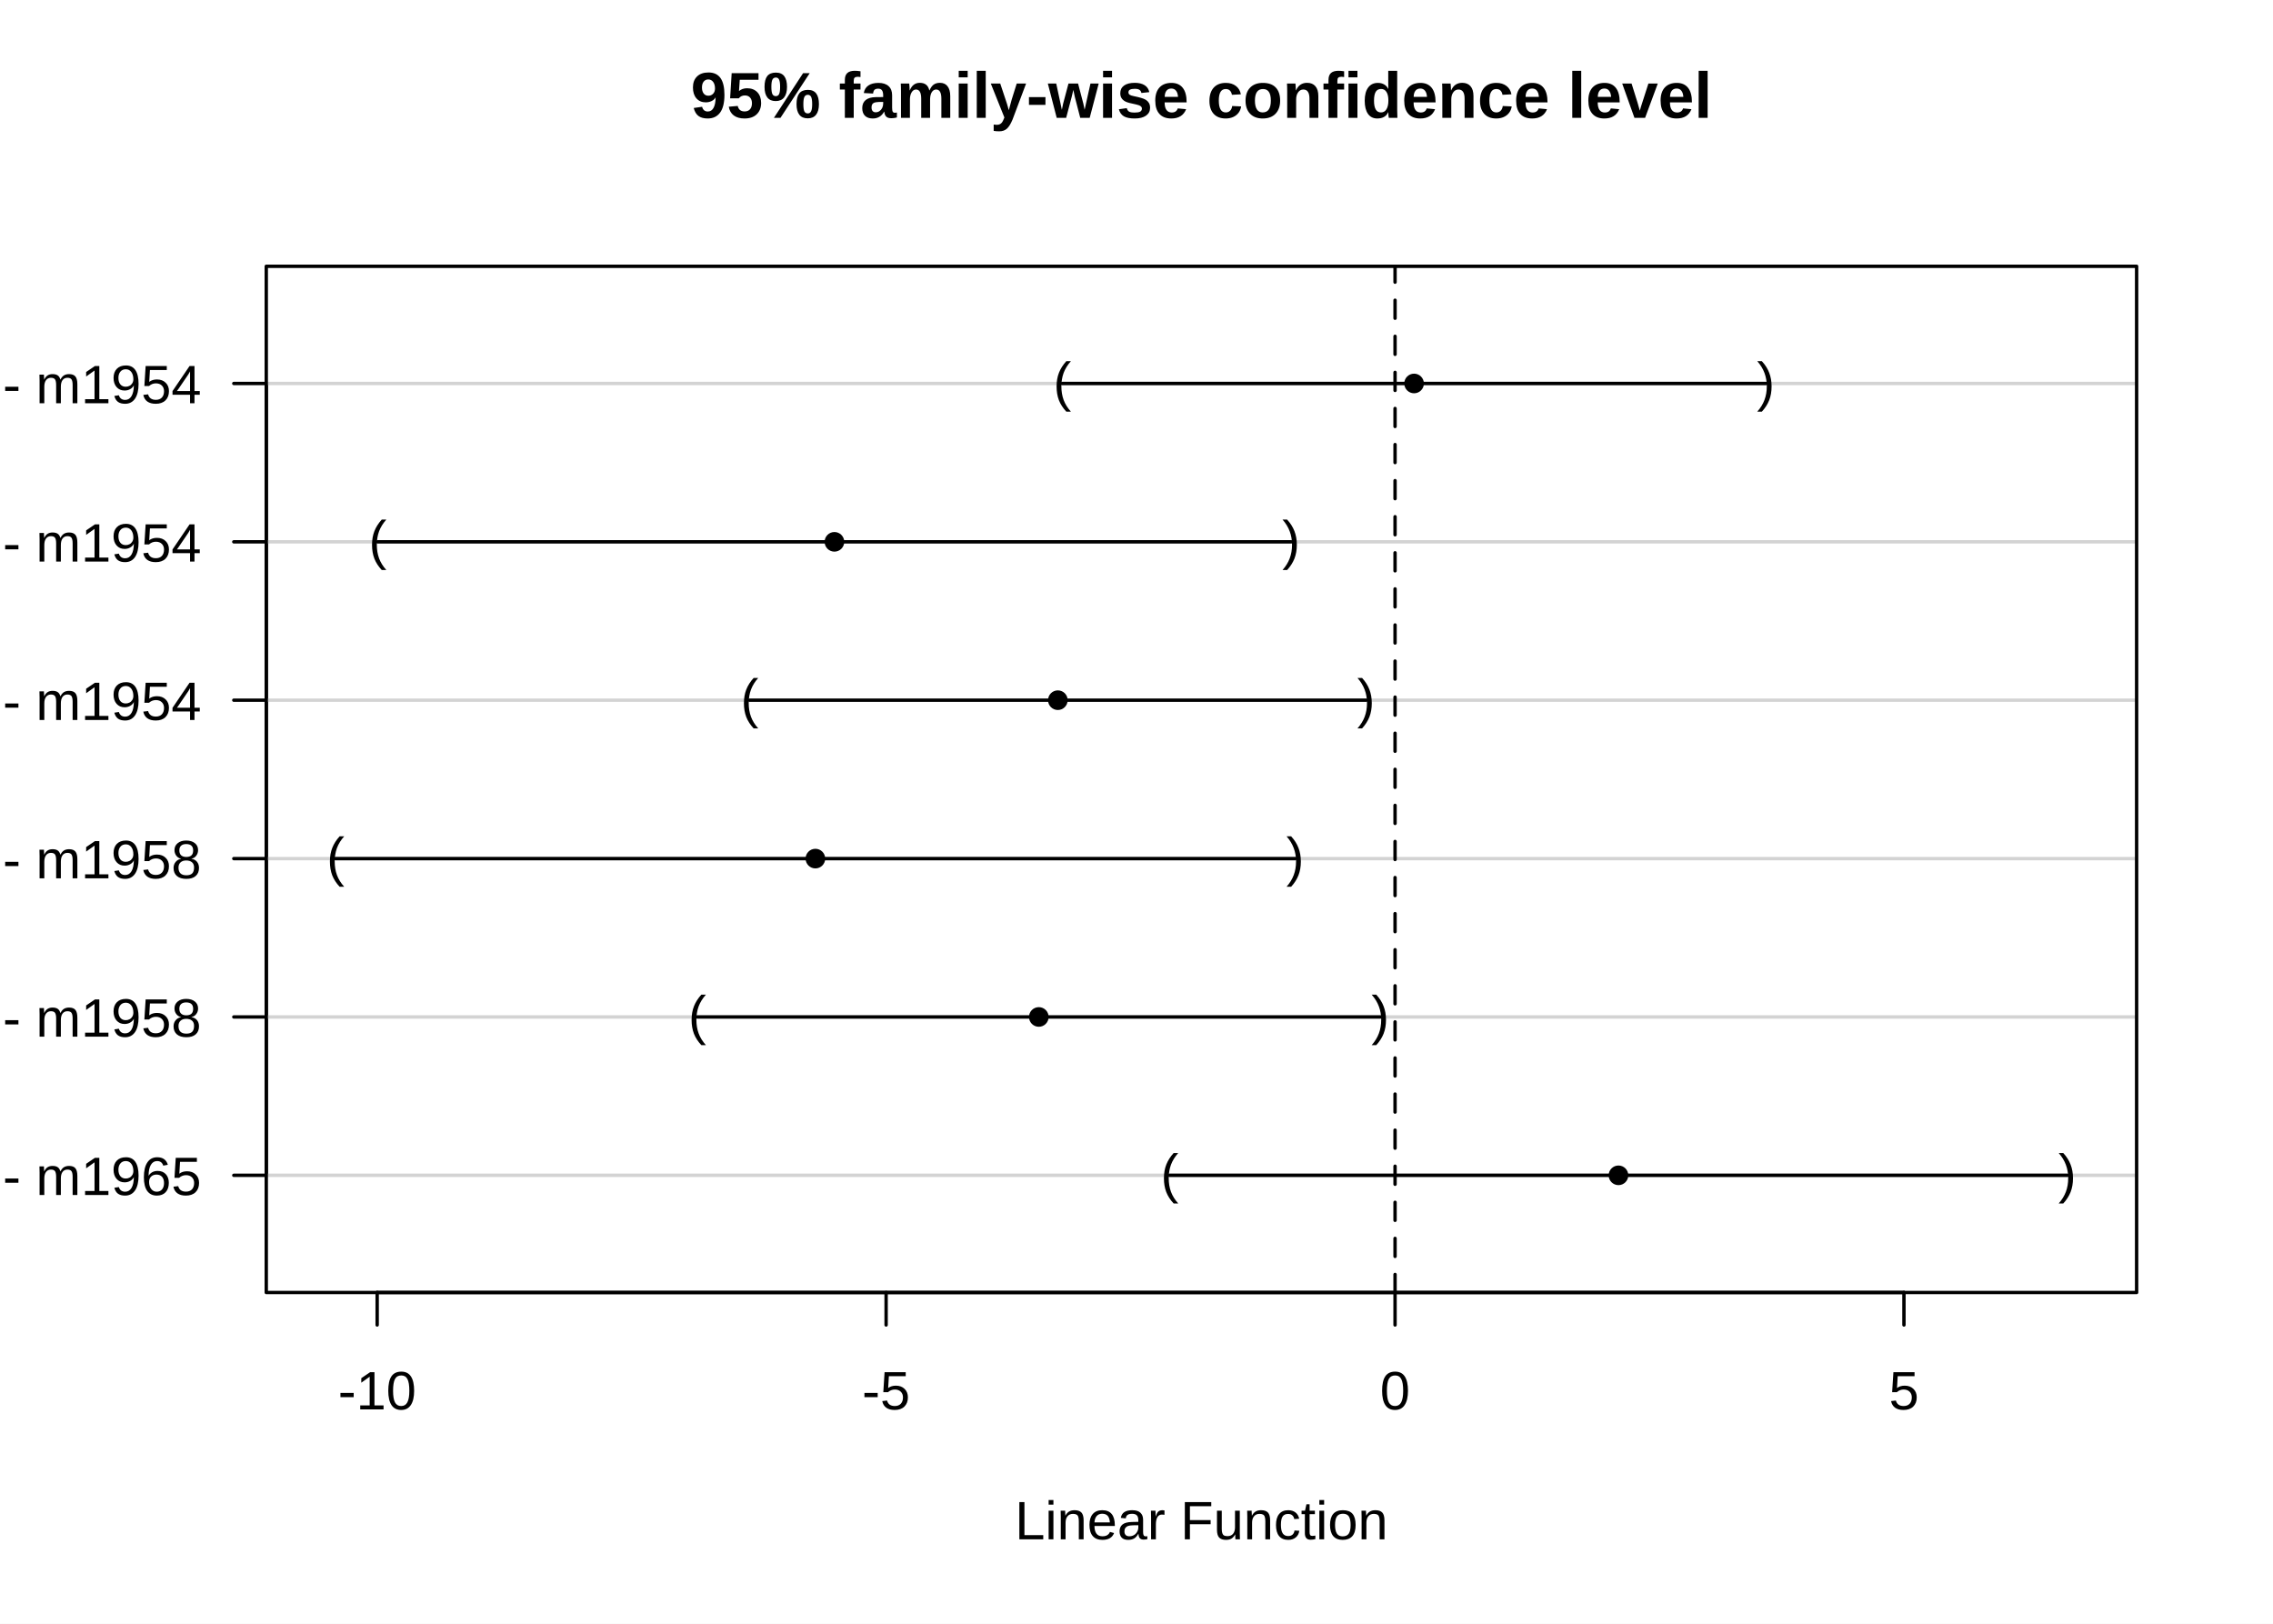
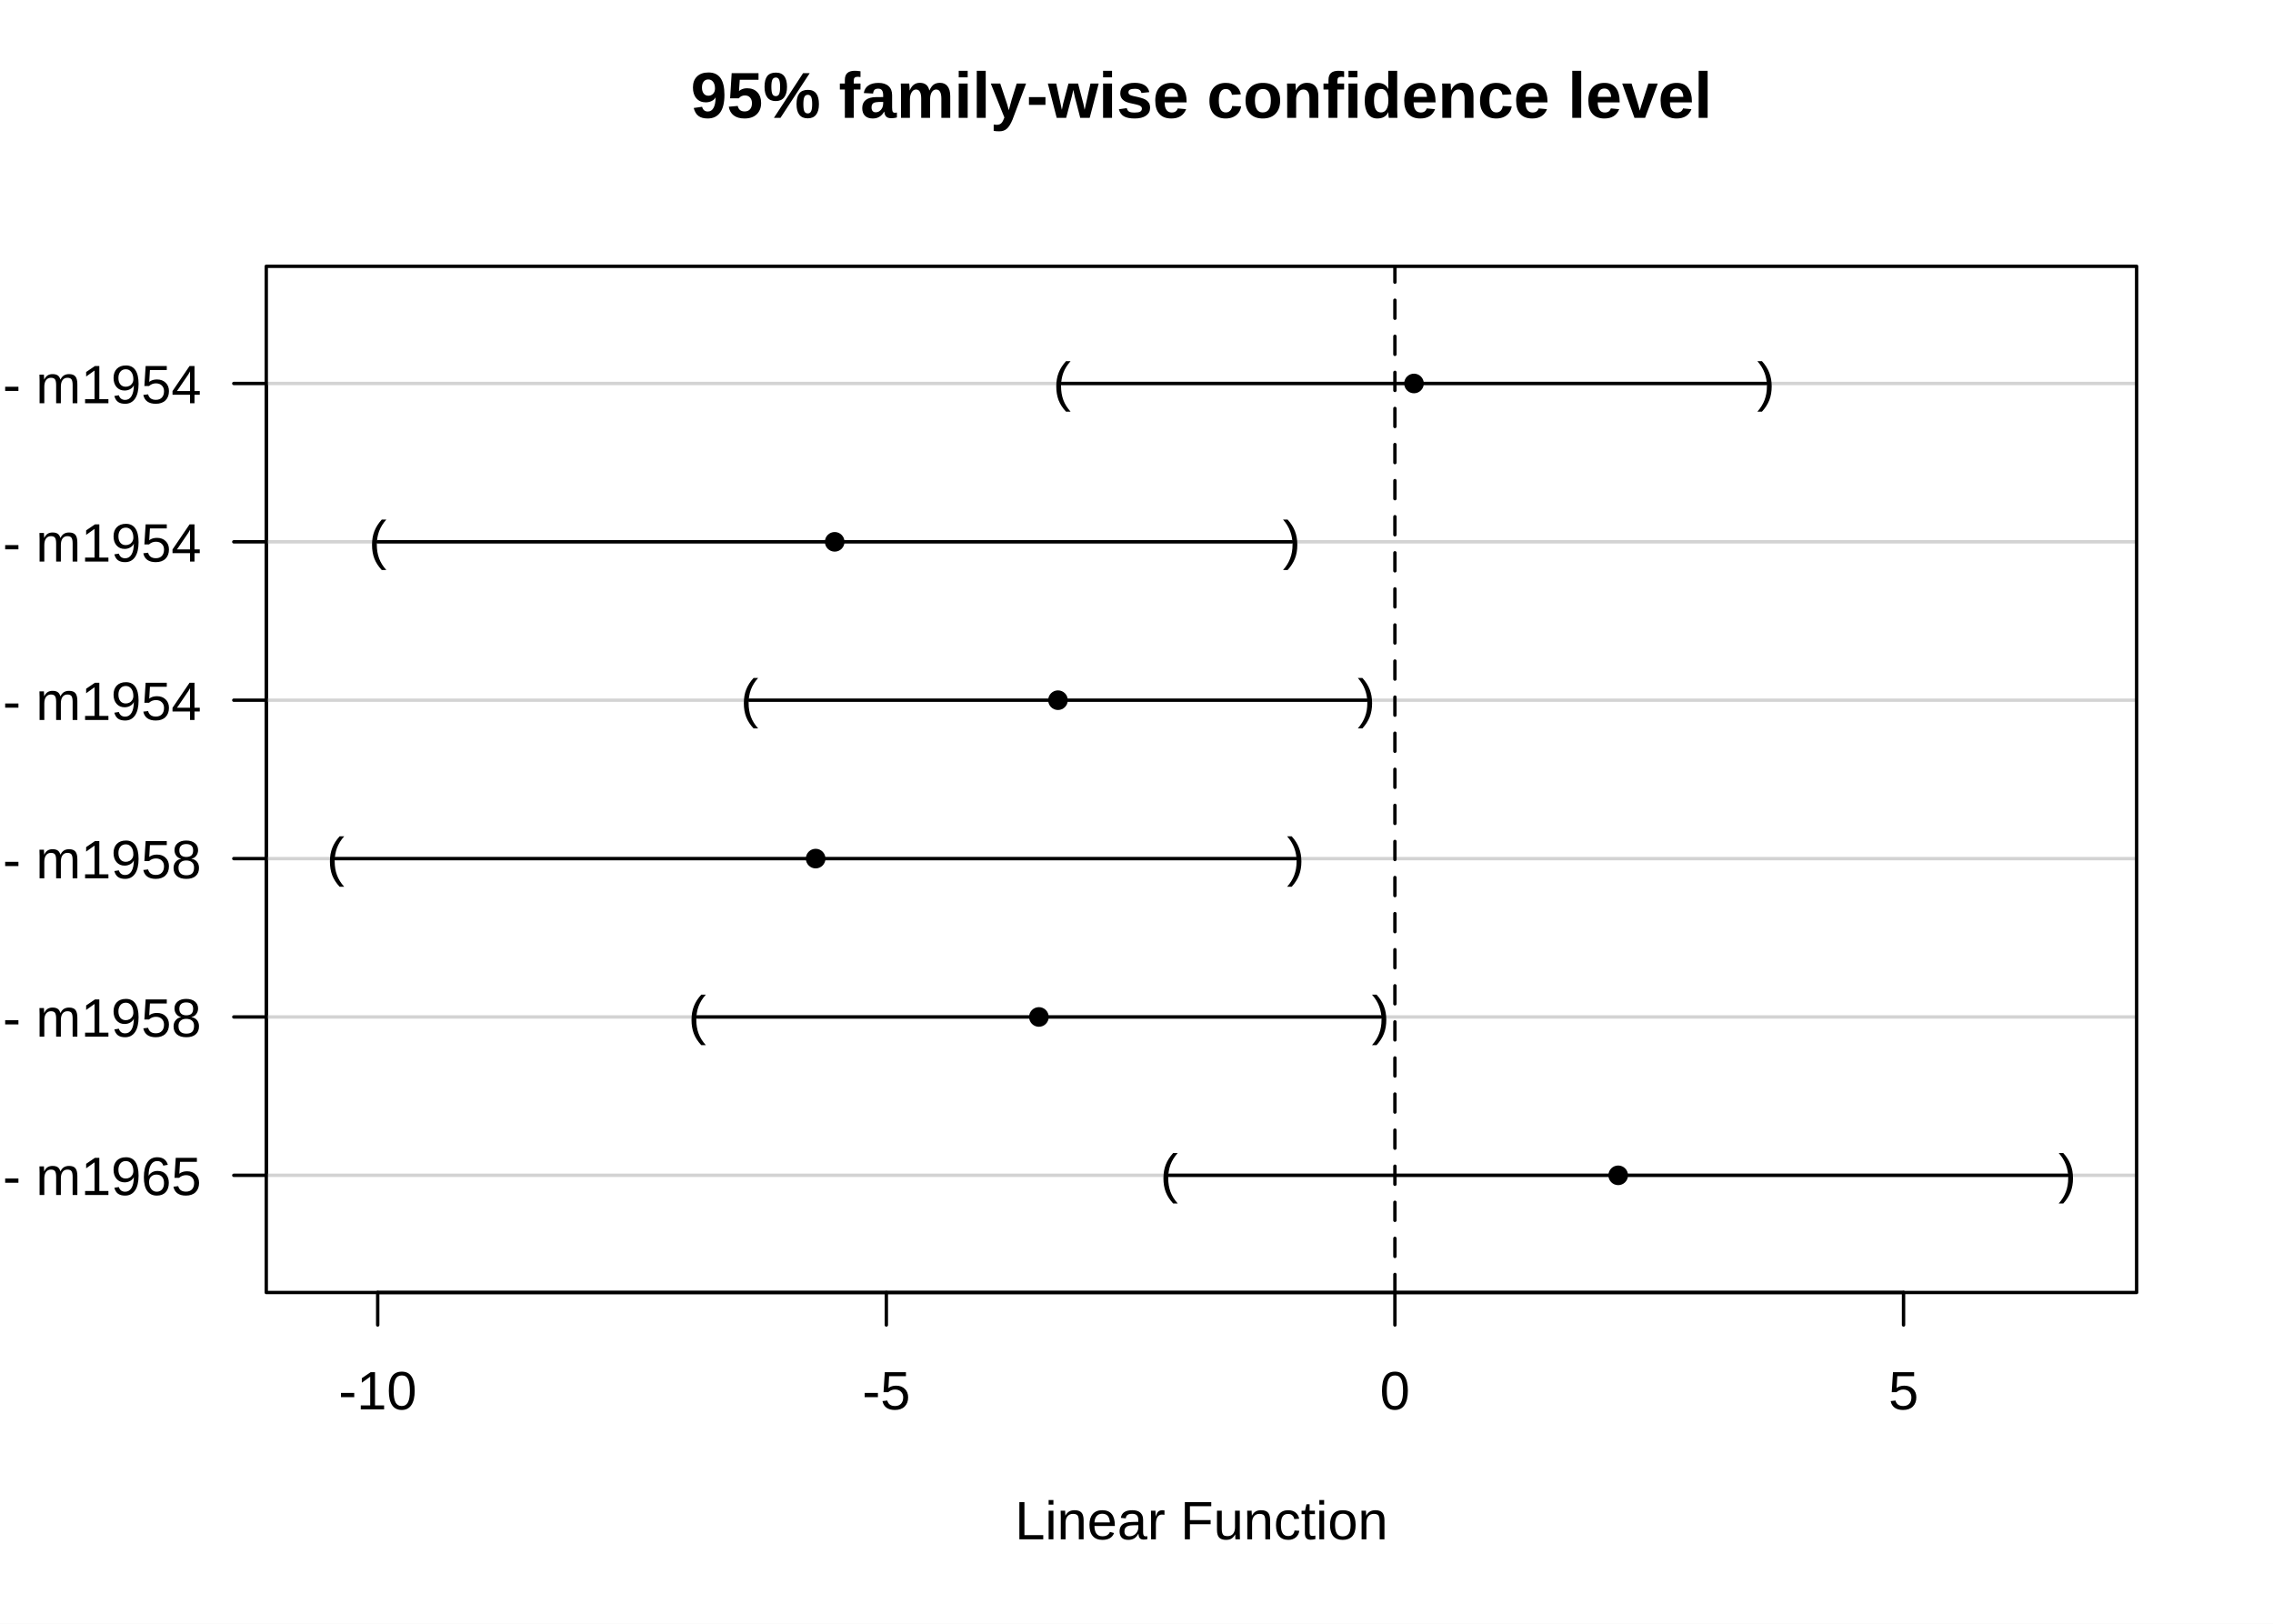
<svg xmlns="http://www.w3.org/2000/svg" class="svglite" width="504.00pt" height="360.00pt" viewBox="0 0 504.00 360.00">
  <defs>
    <style type="text/css">
    .svglite line, .svglite polyline, .svglite polygon, .svglite path, .svglite rect, .svglite circle {
      fill: none;
      stroke: #000000;
      stroke-linecap: round;
      stroke-linejoin: round;
      stroke-miterlimit: 10.00;
    }
  </style>
  </defs>
  <rect width="100%" height="100%" style="stroke: none; fill: #FFFFFF;" />
  <defs>
    <clipPath id="cpMC4wMHw1MDQuMDB8MC4wMHwzNjAuMDA=">
      <rect x="0.00" y="0.00" width="504.00" height="360.00" />
    </clipPath>
  </defs>
  <g clip-path="url(#cpMC4wMHw1MDQuMDB8MC4wMHwzNjAuMDA=)">
-     <line x1="83.63" y1="286.56" x2="422.17" y2="286.56" style="stroke-width: 0.75;" />
-     <line x1="83.63" y1="286.56" x2="83.63" y2="293.76" style="stroke-width: 0.75;" />
-     <line x1="196.48" y1="286.56" x2="196.48" y2="293.76" style="stroke-width: 0.75;" />
-     <line x1="309.33" y1="286.56" x2="309.33" y2="293.76" style="stroke-width: 0.75;" />
-     <line x1="422.17" y1="286.56" x2="422.17" y2="293.76" style="stroke-width: 0.75;" />
-     <text x="83.63" y="312.48" text-anchor="middle" style="font-size: 12.00px; font-family: Liberation Sans;" textLength="19.61px" lengthAdjust="spacingAndGlyphs">-10</text>
-     <text x="196.48" y="312.48" text-anchor="middle" style="font-size: 12.00px; font-family: Liberation Sans;" textLength="11.97px" lengthAdjust="spacingAndGlyphs">-5</text>
-     <text x="309.33" y="312.48" text-anchor="middle" style="font-size: 12.00px; font-family: Liberation Sans;" textLength="7.64px" lengthAdjust="spacingAndGlyphs">0</text>
-     <text x="422.17" y="312.48" text-anchor="middle" style="font-size: 12.00px; font-family: Liberation Sans;" textLength="7.64px" lengthAdjust="spacingAndGlyphs">5</text>
+     <line x1="83.75" y1="286.56" x2="422.08" y2="286.56" style="stroke-width: 0.75;" />
+     <line x1="83.75" y1="286.56" x2="83.75" y2="293.76" style="stroke-width: 0.75;" />
+     <line x1="196.53" y1="286.56" x2="196.53" y2="293.76" style="stroke-width: 0.75;" />
+     <line x1="309.30" y1="286.56" x2="309.30" y2="293.76" style="stroke-width: 0.75;" />
+     <line x1="422.08" y1="286.56" x2="422.08" y2="293.76" style="stroke-width: 0.75;" />
+     <text x="83.75" y="312.48" text-anchor="middle" style="font-size: 12.00px; font-family: Liberation Sans;" textLength="19.61px" lengthAdjust="spacingAndGlyphs">-10</text>
+     <text x="196.53" y="312.48" text-anchor="middle" style="font-size: 12.00px; font-family: Liberation Sans;" textLength="11.97px" lengthAdjust="spacingAndGlyphs">-5</text>
+     <text x="309.30" y="312.48" text-anchor="middle" style="font-size: 12.00px; font-family: Liberation Sans;" textLength="7.64px" lengthAdjust="spacingAndGlyphs">0</text>
+     <text x="422.08" y="312.48" text-anchor="middle" style="font-size: 12.00px; font-family: Liberation Sans;" textLength="7.64px" lengthAdjust="spacingAndGlyphs">5</text>
    <line x1="59.04" y1="260.58" x2="59.04" y2="85.02" style="stroke-width: 0.75;" />
    <line x1="59.04" y1="260.58" x2="51.84" y2="260.58" style="stroke-width: 0.75;" />
    <line x1="59.04" y1="225.47" x2="51.84" y2="225.47" style="stroke-width: 0.75;" />
    <line x1="59.04" y1="190.36" x2="51.84" y2="190.36" style="stroke-width: 0.75;" />
    <line x1="59.04" y1="155.24" x2="51.84" y2="155.24" style="stroke-width: 0.75;" />
    <line x1="59.04" y1="120.13" x2="51.84" y2="120.13" style="stroke-width: 0.75;" />
    <line x1="59.04" y1="85.02" x2="51.84" y2="85.02" style="stroke-width: 0.75;" />
    <text x="44.64" y="264.95" text-anchor="end" style="font-size: 12.00px; font-family: Liberation Sans;" textLength="96.47px" lengthAdjust="spacingAndGlyphs">m1966 - m1965</text>
    <text x="44.64" y="229.84" text-anchor="end" style="font-size: 12.00px; font-family: Liberation Sans;" textLength="96.47px" lengthAdjust="spacingAndGlyphs">m1966 - m1958</text>
    <text x="44.64" y="194.73" text-anchor="end" style="font-size: 12.00px; font-family: Liberation Sans;" textLength="96.47px" lengthAdjust="spacingAndGlyphs">m1965 - m1958</text>
    <text x="44.64" y="159.62" text-anchor="end" style="font-size: 12.00px; font-family: Liberation Sans;" textLength="96.47px" lengthAdjust="spacingAndGlyphs">m1966 - m1954</text>
    <text x="44.64" y="124.51" text-anchor="end" style="font-size: 12.00px; font-family: Liberation Sans;" textLength="96.47px" lengthAdjust="spacingAndGlyphs">m1965 - m1954</text>
    <text x="44.64" y="89.40" text-anchor="end" style="font-size: 12.00px; font-family: Liberation Sans;" textLength="96.47px" lengthAdjust="spacingAndGlyphs">m1958 - m1954</text>
  </g>
  <defs>
    <clipPath id="cpNTkuMDR8NDczLjc2fDU5LjA0fDI4Ni41Ng==">
      <rect x="59.04" y="59.04" width="414.72" height="227.52" />
    </clipPath>
  </defs>
  <g clip-path="url(#cpNTkuMDR8NDczLjc2fDU5LjA0fDI4Ni41Ng==)">
    <line x1="59.04" y1="85.02" x2="473.76" y2="85.02" style="stroke-width: 0.75; stroke: #D3D3D3;" />
    <line x1="59.04" y1="120.13" x2="473.76" y2="120.13" style="stroke-width: 0.75; stroke: #D3D3D3;" />
    <line x1="59.04" y1="155.24" x2="473.76" y2="155.24" style="stroke-width: 0.75; stroke: #D3D3D3;" />
    <line x1="59.04" y1="190.36" x2="473.76" y2="190.36" style="stroke-width: 0.75; stroke: #D3D3D3;" />
    <line x1="59.04" y1="225.47" x2="473.76" y2="225.47" style="stroke-width: 0.75; stroke: #D3D3D3;" />
    <line x1="59.04" y1="260.58" x2="473.76" y2="260.58" style="stroke-width: 0.75; stroke: #D3D3D3;" />
-     <line x1="309.33" y1="286.56" x2="309.33" y2="59.04" style="stroke-width: 0.75; stroke-dasharray: 4.00,4.00;" />
-     <line x1="235.53" y1="85.02" x2="391.57" y2="85.02" style="stroke-width: 0.75;" />
-     <line x1="83.74" y1="120.13" x2="286.30" y2="120.13" style="stroke-width: 0.75;" />
-     <line x1="166.20" y1="155.24" x2="302.92" y2="155.24" style="stroke-width: 0.75;" />
-     <line x1="74.40" y1="190.36" x2="287.19" y2="190.36" style="stroke-width: 0.75;" />
-     <line x1="154.60" y1="225.47" x2="306.07" y2="225.47" style="stroke-width: 0.75;" />
-     <line x1="259.33" y1="260.58" x2="458.40" y2="260.58" style="stroke-width: 0.75;" />
-     <text x="235.53" y="88.78" text-anchor="middle" style="font-size: 12.00px; font-family: Liberation Sans;" textLength="4.68px" lengthAdjust="spacingAndGlyphs">(</text>
+     <line x1="309.30" y1="286.56" x2="309.30" y2="59.04" style="stroke-width: 0.75; stroke-dasharray: 4.00,4.00;" />
+     <line x1="235.46" y1="85.02" x2="391.59" y2="85.02" style="stroke-width: 0.75;" />
+     <line x1="83.74" y1="120.13" x2="286.41" y2="120.13" style="stroke-width: 0.75;" />
+     <line x1="166.18" y1="155.24" x2="302.99" y2="155.24" style="stroke-width: 0.75;" />
+     <line x1="74.40" y1="190.36" x2="287.31" y2="190.36" style="stroke-width: 0.75;" />
+     <line x1="154.58" y1="225.47" x2="306.14" y2="225.47" style="stroke-width: 0.75;" />
+     <line x1="259.22" y1="260.58" x2="458.40" y2="260.58" style="stroke-width: 0.75;" />
+     <text x="235.46" y="88.78" text-anchor="middle" style="font-size: 12.00px; font-family: Liberation Sans;" textLength="4.68px" lengthAdjust="spacingAndGlyphs">(</text>
    <text x="83.74" y="123.90" text-anchor="middle" style="font-size: 12.00px; font-family: Liberation Sans;" textLength="4.68px" lengthAdjust="spacingAndGlyphs">(</text>
-     <text x="166.20" y="159.01" text-anchor="middle" style="font-size: 12.00px; font-family: Liberation Sans;" textLength="4.68px" lengthAdjust="spacingAndGlyphs">(</text>
+     <text x="166.18" y="159.01" text-anchor="middle" style="font-size: 12.00px; font-family: Liberation Sans;" textLength="4.68px" lengthAdjust="spacingAndGlyphs">(</text>
    <text x="74.40" y="194.12" text-anchor="middle" style="font-size: 12.00px; font-family: Liberation Sans;" textLength="4.68px" lengthAdjust="spacingAndGlyphs">(</text>
-     <text x="154.60" y="229.23" text-anchor="middle" style="font-size: 12.00px; font-family: Liberation Sans;" textLength="4.68px" lengthAdjust="spacingAndGlyphs">(</text>
-     <text x="259.33" y="264.34" text-anchor="middle" style="font-size: 12.00px; font-family: Liberation Sans;" textLength="4.68px" lengthAdjust="spacingAndGlyphs">(</text>
-     <text x="391.57" y="88.78" text-anchor="middle" style="font-size: 12.00px; font-family: Liberation Sans;" textLength="4.68px" lengthAdjust="spacingAndGlyphs">)</text>
-     <text x="286.30" y="123.90" text-anchor="middle" style="font-size: 12.00px; font-family: Liberation Sans;" textLength="4.68px" lengthAdjust="spacingAndGlyphs">)</text>
-     <text x="302.92" y="159.01" text-anchor="middle" style="font-size: 12.00px; font-family: Liberation Sans;" textLength="4.68px" lengthAdjust="spacingAndGlyphs">)</text>
-     <text x="287.19" y="194.12" text-anchor="middle" style="font-size: 12.00px; font-family: Liberation Sans;" textLength="4.68px" lengthAdjust="spacingAndGlyphs">)</text>
-     <text x="306.07" y="229.23" text-anchor="middle" style="font-size: 12.00px; font-family: Liberation Sans;" textLength="4.68px" lengthAdjust="spacingAndGlyphs">)</text>
+     <text x="154.58" y="229.23" text-anchor="middle" style="font-size: 12.00px; font-family: Liberation Sans;" textLength="4.68px" lengthAdjust="spacingAndGlyphs">(</text>
+     <text x="259.22" y="264.34" text-anchor="middle" style="font-size: 12.00px; font-family: Liberation Sans;" textLength="4.68px" lengthAdjust="spacingAndGlyphs">(</text>
+     <text x="391.59" y="88.78" text-anchor="middle" style="font-size: 12.00px; font-family: Liberation Sans;" textLength="4.68px" lengthAdjust="spacingAndGlyphs">)</text>
+     <text x="286.41" y="123.90" text-anchor="middle" style="font-size: 12.00px; font-family: Liberation Sans;" textLength="4.68px" lengthAdjust="spacingAndGlyphs">)</text>
+     <text x="302.99" y="159.01" text-anchor="middle" style="font-size: 12.00px; font-family: Liberation Sans;" textLength="4.68px" lengthAdjust="spacingAndGlyphs">)</text>
+     <text x="287.31" y="194.12" text-anchor="middle" style="font-size: 12.00px; font-family: Liberation Sans;" textLength="4.68px" lengthAdjust="spacingAndGlyphs">)</text>
+     <text x="306.14" y="229.23" text-anchor="middle" style="font-size: 12.00px; font-family: Liberation Sans;" textLength="4.68px" lengthAdjust="spacingAndGlyphs">)</text>
    <text x="458.40" y="264.34" text-anchor="middle" style="font-size: 12.00px; font-family: Liberation Sans;" textLength="4.68px" lengthAdjust="spacingAndGlyphs">)</text>
-     <circle cx="313.55" cy="85.02" r="1.80" style="stroke-width: 0.75; fill: #000000;" />
-     <circle cx="185.02" cy="120.13" r="1.80" style="stroke-width: 0.75; fill: #000000;" />
-     <circle cx="234.56" cy="155.24" r="1.80" style="stroke-width: 0.75; fill: #000000;" />
-     <circle cx="180.80" cy="190.36" r="1.80" style="stroke-width: 0.75; fill: #000000;" />
-     <circle cx="230.34" cy="225.47" r="1.80" style="stroke-width: 0.75; fill: #000000;" />
-     <circle cx="358.87" cy="260.58" r="1.80" style="stroke-width: 0.75; fill: #000000;" />
+     <circle cx="313.53" cy="85.02" r="1.80" style="stroke-width: 0.75; fill: #000000;" />
+     <circle cx="185.08" cy="120.13" r="1.80" style="stroke-width: 0.75; fill: #000000;" />
+     <circle cx="234.59" cy="155.24" r="1.80" style="stroke-width: 0.75; fill: #000000;" />
+     <circle cx="180.86" cy="190.36" r="1.80" style="stroke-width: 0.75; fill: #000000;" />
+     <circle cx="230.36" cy="225.47" r="1.80" style="stroke-width: 0.75; fill: #000000;" />
+     <circle cx="358.81" cy="260.58" r="1.80" style="stroke-width: 0.75; fill: #000000;" />
  </g>
  <g clip-path="url(#cpMC4wMHw1MDQuMDB8MC4wMHwzNjAuMDA=)">
    <text x="266.40" y="26.13" text-anchor="middle" style="font-size: 14.40px; font-weight: bold; font-family: Liberation Sans;" textLength="269.48px" lengthAdjust="spacingAndGlyphs">95% family-wise confidence level</text>
    <text x="266.40" y="43.41" text-anchor="middle" style="font-size: 14.40px; font-weight: bold; font-family: Liberation Sans;" textLength="0.00px" lengthAdjust="spacingAndGlyphs" />
    <text x="266.40" y="341.28" text-anchor="middle" style="font-size: 12.00px; font-family: Liberation Sans;" textLength="92.20px" lengthAdjust="spacingAndGlyphs">Linear Function</text>
    <polygon points="59.04,286.56 473.76,286.56 473.76,59.04 59.04,59.04 " style="stroke-width: 0.75; fill: none;" />
  </g>
</svg>
